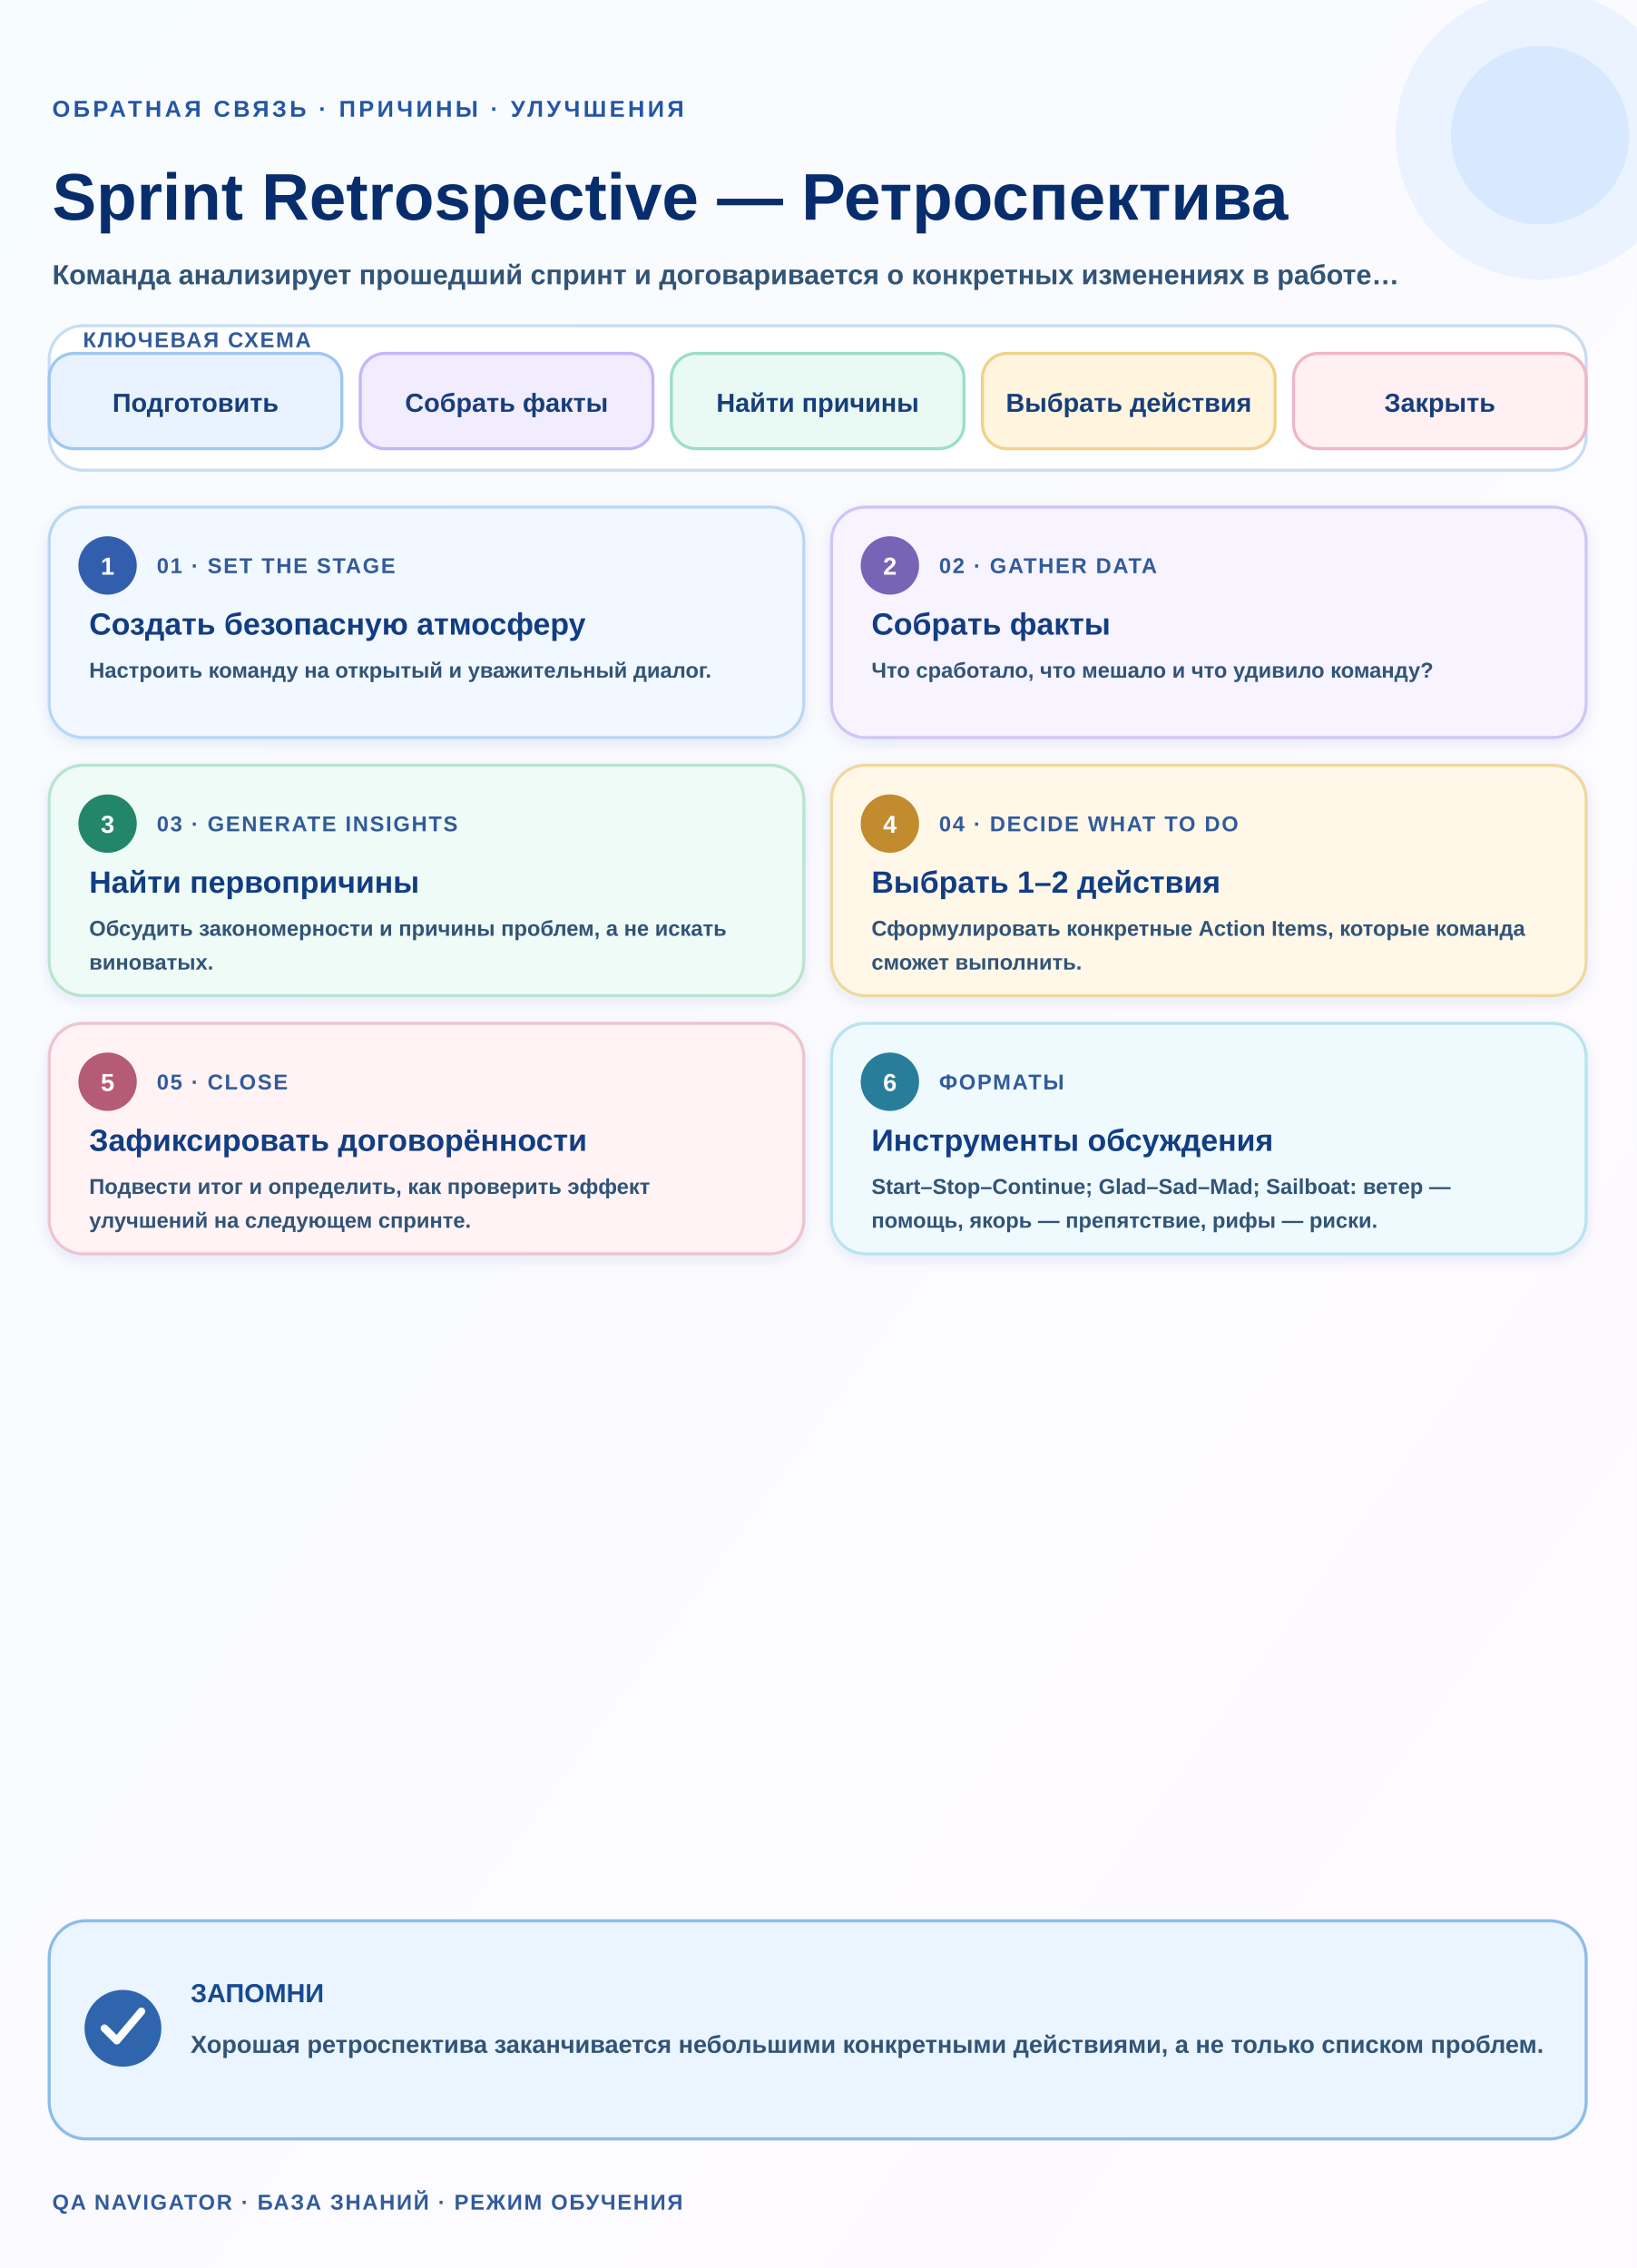
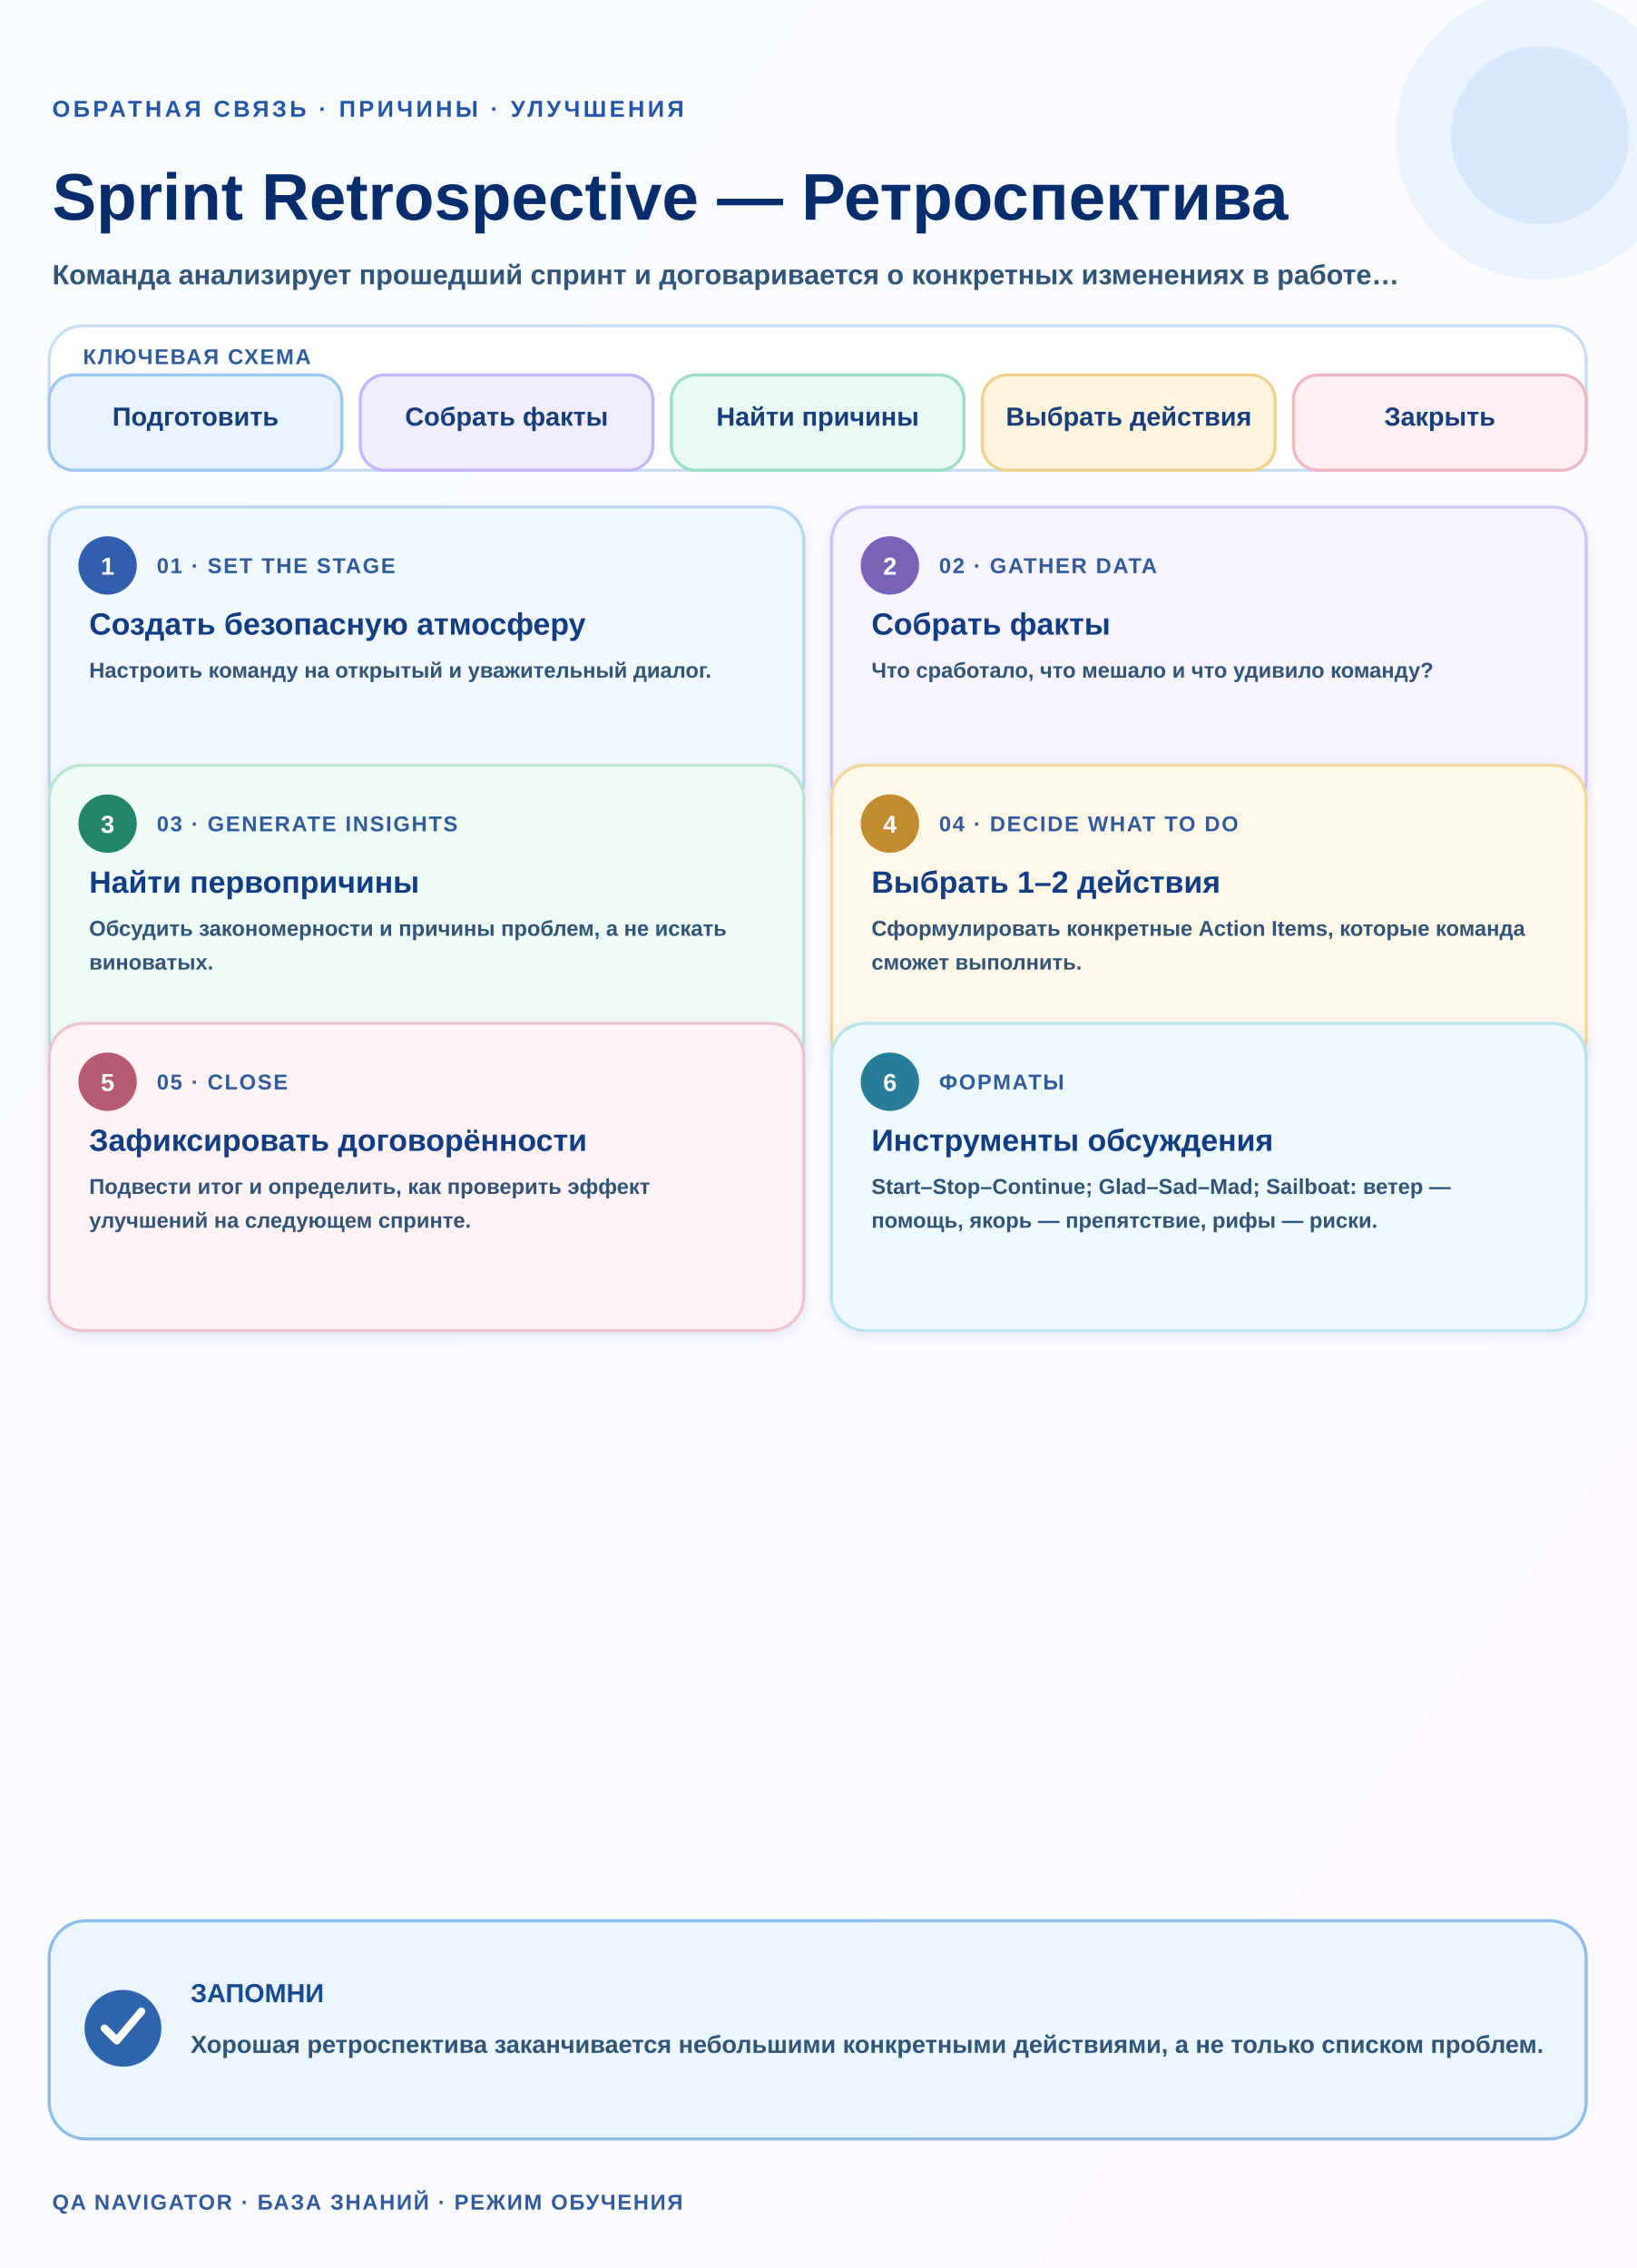
<svg xmlns="http://www.w3.org/2000/svg" viewBox="0 0 1065 1476" preserveAspectRatio="xMidYMin meet" role="img" aria-labelledby="title desc">
  <defs>
    <linearGradient id="paper" x1="0" y1="0" x2="1" y2="1">
      <stop stop-color="#f7fcff" />
      <stop offset="1" stop-color="#fffaff" />
    </linearGradient>
    <filter id="shadow" x="-10%" y="-10%" width="120%" height="120%">
      <feDropShadow dx="0" dy="3" stdDeviation="4" flood-color="#174da1" flood-opacity=".09" />
    </filter>
    <style>
.title{font:800 43px Arial,sans-serif;fill:#082d6c}.tag{font:800 15px Arial,sans-serif;letter-spacing:2px;fill:#2456a6}
.subtitle{font:600 18px Arial,sans-serif;fill:#315477}.flow{font:800 17px Arial,sans-serif;fill:#173e7b}
.eyebrow{font:800 14px Arial,sans-serif;letter-spacing:1px;fill:#315b9b}.heading{font:800 20px Arial,sans-serif;fill:#123d83}
.body{font:600 14px Arial,sans-serif;fill:#315477}.number{font:800 16px Arial,sans-serif;fill:#fff}
.footerTitle{font:800 17px Arial,sans-serif;fill:#174a91}.footer{font:600 16px Arial,sans-serif;fill:#315477}
</style>
  </defs>
  <rect width="1065" height="1476" fill="url(#paper)" />
  <circle cx="1002" cy="88" r="94" fill="#eaf3ff" />
  <circle cx="1002" cy="88" r="58" fill="#d8e9ff" />
  <text x="34" y="76" class="tag">ОБРАТНАЯ СВЯЗЬ · ПРИЧИНЫ · УЛУЧШЕНИЯ</text>
  <text x="34" y="143" class="title">Sprint Retrospective — Ретроспектива</text>
  <text x="34" y="185" class="subtitle">Команда анализирует прошедший спринт и договаривается о конкретных изменениях в работе…</text>
  <rect x="32" y="212" width="1000" height="94" rx="22" fill="#fff" stroke="#c8ddf4" stroke-width="2" />
-   <text x="54" y="226" class="eyebrow">КЛЮЧЕВАЯ СХЕМА</text>
-   <rect x="32" y="230" width="190.4" height="62" rx="16" fill="#e8f3ff" stroke="#9fc7f2" stroke-width="2" />
-   <text x="127.2" y="268" text-anchor="middle" class="flow">Подготовить</text>
-   <rect x="234.4" y="230" width="190.4" height="62" rx="16" fill="#f1edff" stroke="#c4b5fd" stroke-width="2" />
-   <text x="329.6" y="268" text-anchor="middle" class="flow">Собрать факты</text>
-   <rect x="436.8" y="230" width="190.4" height="62" rx="16" fill="#e8faf3" stroke="#9cdec6" stroke-width="2" />
-   <text x="532" y="268" text-anchor="middle" class="flow">Найти причины</text>
-   <rect x="639.2" y="230" width="190.4" height="62" rx="16" fill="#fff5df" stroke="#f0d28a" stroke-width="2" />
-   <text x="734.4" y="268" text-anchor="middle" class="flow">Выбрать действия</text>
-   <rect x="841.6" y="230" width="190.4" height="62" rx="16" fill="#fff0f3" stroke="#efb7c6" stroke-width="2" />
-   <text x="936.8" y="268" text-anchor="middle" class="flow">Закрыть</text>
-   <rect x="32" y="330" width="491" height="150" rx="22" fill="#f2f8ff" stroke="#b9d7f5" stroke-width="2" filter="url(#shadow)" />
+   <text x="54" y="237" class="eyebrow">КЛЮЧЕВАЯ СХЕМА</text>
+   <rect x="32" y="244" width="190.4" height="62" rx="16" fill="#e8f3ff" stroke="#9fc7f2" stroke-width="2" />
+   <text x="127.2" y="277" text-anchor="middle" class="flow">Подготовить</text>
+   <rect x="234.4" y="244" width="190.4" height="62" rx="16" fill="#f1edff" stroke="#c4b5fd" stroke-width="2" />
+   <text x="329.6" y="277" text-anchor="middle" class="flow">Собрать факты</text>
+   <rect x="436.8" y="244" width="190.4" height="62" rx="16" fill="#e8faf3" stroke="#9cdec6" stroke-width="2" />
+   <text x="532" y="277" text-anchor="middle" class="flow">Найти причины</text>
+   <rect x="639.2" y="244" width="190.4" height="62" rx="16" fill="#fff5df" stroke="#f0d28a" stroke-width="2" />
+   <text x="734.4" y="277" text-anchor="middle" class="flow">Выбрать действия</text>
+   <rect x="841.6" y="244" width="190.4" height="62" rx="16" fill="#fff0f3" stroke="#efb7c6" stroke-width="2" />
+   <text x="936.8" y="277" text-anchor="middle" class="flow">Закрыть</text>
+   <rect x="32" y="330" width="491" height="200" rx="22" fill="#f2f8ff" stroke="#b9d7f5" stroke-width="2" filter="url(#shadow)" />
  <circle cx="70" cy="368" r="19" fill="#315fae" />
  <text x="70" y="374" text-anchor="middle" class="number">1</text>
  <text x="102" y="373" class="eyebrow">01 · SET THE STAGE</text>
  <text x="58" y="413" class="heading">Создать безопасную атмосферу</text>
  <text x="58" y="441" class="body">Настроить команду на открытый и уважительный диалог.</text>
-   <rect x="541" y="330" width="491" height="150" rx="22" fill="#f7f3ff" stroke="#d1c5f5" stroke-width="2" filter="url(#shadow)" />
+   <rect x="541" y="330" width="491" height="200" rx="22" fill="#f7f3ff" stroke="#d1c5f5" stroke-width="2" filter="url(#shadow)" />
  <circle cx="579" cy="368" r="19" fill="#7863b6" />
  <text x="579" y="374" text-anchor="middle" class="number">2</text>
  <text x="611" y="373" class="eyebrow">02 · GATHER DATA</text>
  <text x="567" y="413" class="heading">Собрать факты</text>
  <text x="567" y="441" class="body">Что сработало, что мешало и что удивило команду?</text>
-   <rect x="32" y="498" width="491" height="150" rx="22" fill="#effbf6" stroke="#b8e4d0" stroke-width="2" filter="url(#shadow)" />
+   <rect x="32" y="498" width="491" height="200" rx="22" fill="#effbf6" stroke="#b8e4d0" stroke-width="2" filter="url(#shadow)" />
  <circle cx="70" cy="536" r="19" fill="#23866a" />
  <text x="70" y="542" text-anchor="middle" class="number">3</text>
  <text x="102" y="541" class="eyebrow">03 · GENERATE INSIGHTS</text>
  <text x="58" y="581" class="heading">Найти первопричины</text>
  <text x="58" y="609" class="body">Обсудить закономерности и причины проблем, а не искать</text>
  <text x="58" y="631" class="body">виноватых.</text>
-   <rect x="541" y="498" width="491" height="150" rx="22" fill="#fff8e9" stroke="#f0d89e" stroke-width="2" filter="url(#shadow)" />
+   <rect x="541" y="498" width="491" height="200" rx="22" fill="#fff8e9" stroke="#f0d89e" stroke-width="2" filter="url(#shadow)" />
  <circle cx="579" cy="536" r="19" fill="#c18b2e" />
  <text x="579" y="542" text-anchor="middle" class="number">4</text>
  <text x="611" y="541" class="eyebrow">04 · DECIDE WHAT TO DO</text>
  <text x="567" y="581" class="heading">Выбрать 1–2 действия</text>
  <text x="567" y="609" class="body">Сформулировать конкретные Action Items, которые команда</text>
  <text x="567" y="631" class="body">сможет выполнить.</text>
-   <rect x="32" y="666" width="491" height="150" rx="22" fill="#fff3f5" stroke="#edc4ce" stroke-width="2" filter="url(#shadow)" />
+   <rect x="32" y="666" width="491" height="200" rx="22" fill="#fff3f5" stroke="#edc4ce" stroke-width="2" filter="url(#shadow)" />
  <circle cx="70" cy="704" r="19" fill="#b65b75" />
  <text x="70" y="710" text-anchor="middle" class="number">5</text>
  <text x="102" y="709" class="eyebrow">05 · CLOSE</text>
  <text x="58" y="749" class="heading">Зафиксировать договорённости</text>
  <text x="58" y="777" class="body">Подвести итог и определить, как проверить эффект</text>
  <text x="58" y="799" class="body">улучшений на следующем спринте.</text>
-   <rect x="541" y="666" width="491" height="150" rx="22" fill="#effaff" stroke="#b8e4ee" stroke-width="2" filter="url(#shadow)" />
+   <rect x="541" y="666" width="491" height="200" rx="22" fill="#effaff" stroke="#b8e4ee" stroke-width="2" filter="url(#shadow)" />
  <circle cx="579" cy="704" r="19" fill="#287e9a" />
  <text x="579" y="710" text-anchor="middle" class="number">6</text>
  <text x="611" y="709" class="eyebrow">ФОРМАТЫ</text>
  <text x="567" y="749" class="heading">Инструменты обсуждения</text>
  <text x="567" y="777" class="body">Start–Stop–Continue; Glad–Sad–Mad; Sailboat: ветер —</text>
  <text x="567" y="799" class="body">помощь, якорь — препятствие, рифы — риски.</text>
  <rect x="32" y="1250" width="1000" height="142" rx="24" fill="#eaf5ff" stroke="#8dbce9" stroke-width="2" />
  <circle cx="80" cy="1320" r="25" fill="#2f65ad" />
  <path d="M68 1320l8 8 16-19" fill="none" stroke="#fff" stroke-width="5" stroke-linecap="round" stroke-linejoin="round" />
  <text x="124" y="1303" class="footerTitle">ЗАПОМНИ</text>
  <text x="124" y="1336" class="footer">Хорошая ретроспектива заканчивается небольшими конкретными действиями, а не только списком проблем.</text>
  <text x="34" y="1438" class="eyebrow">QA NAVIGATOR · БАЗА ЗНАНИЙ · РЕЖИМ ОБУЧЕНИЯ</text>
</svg>
